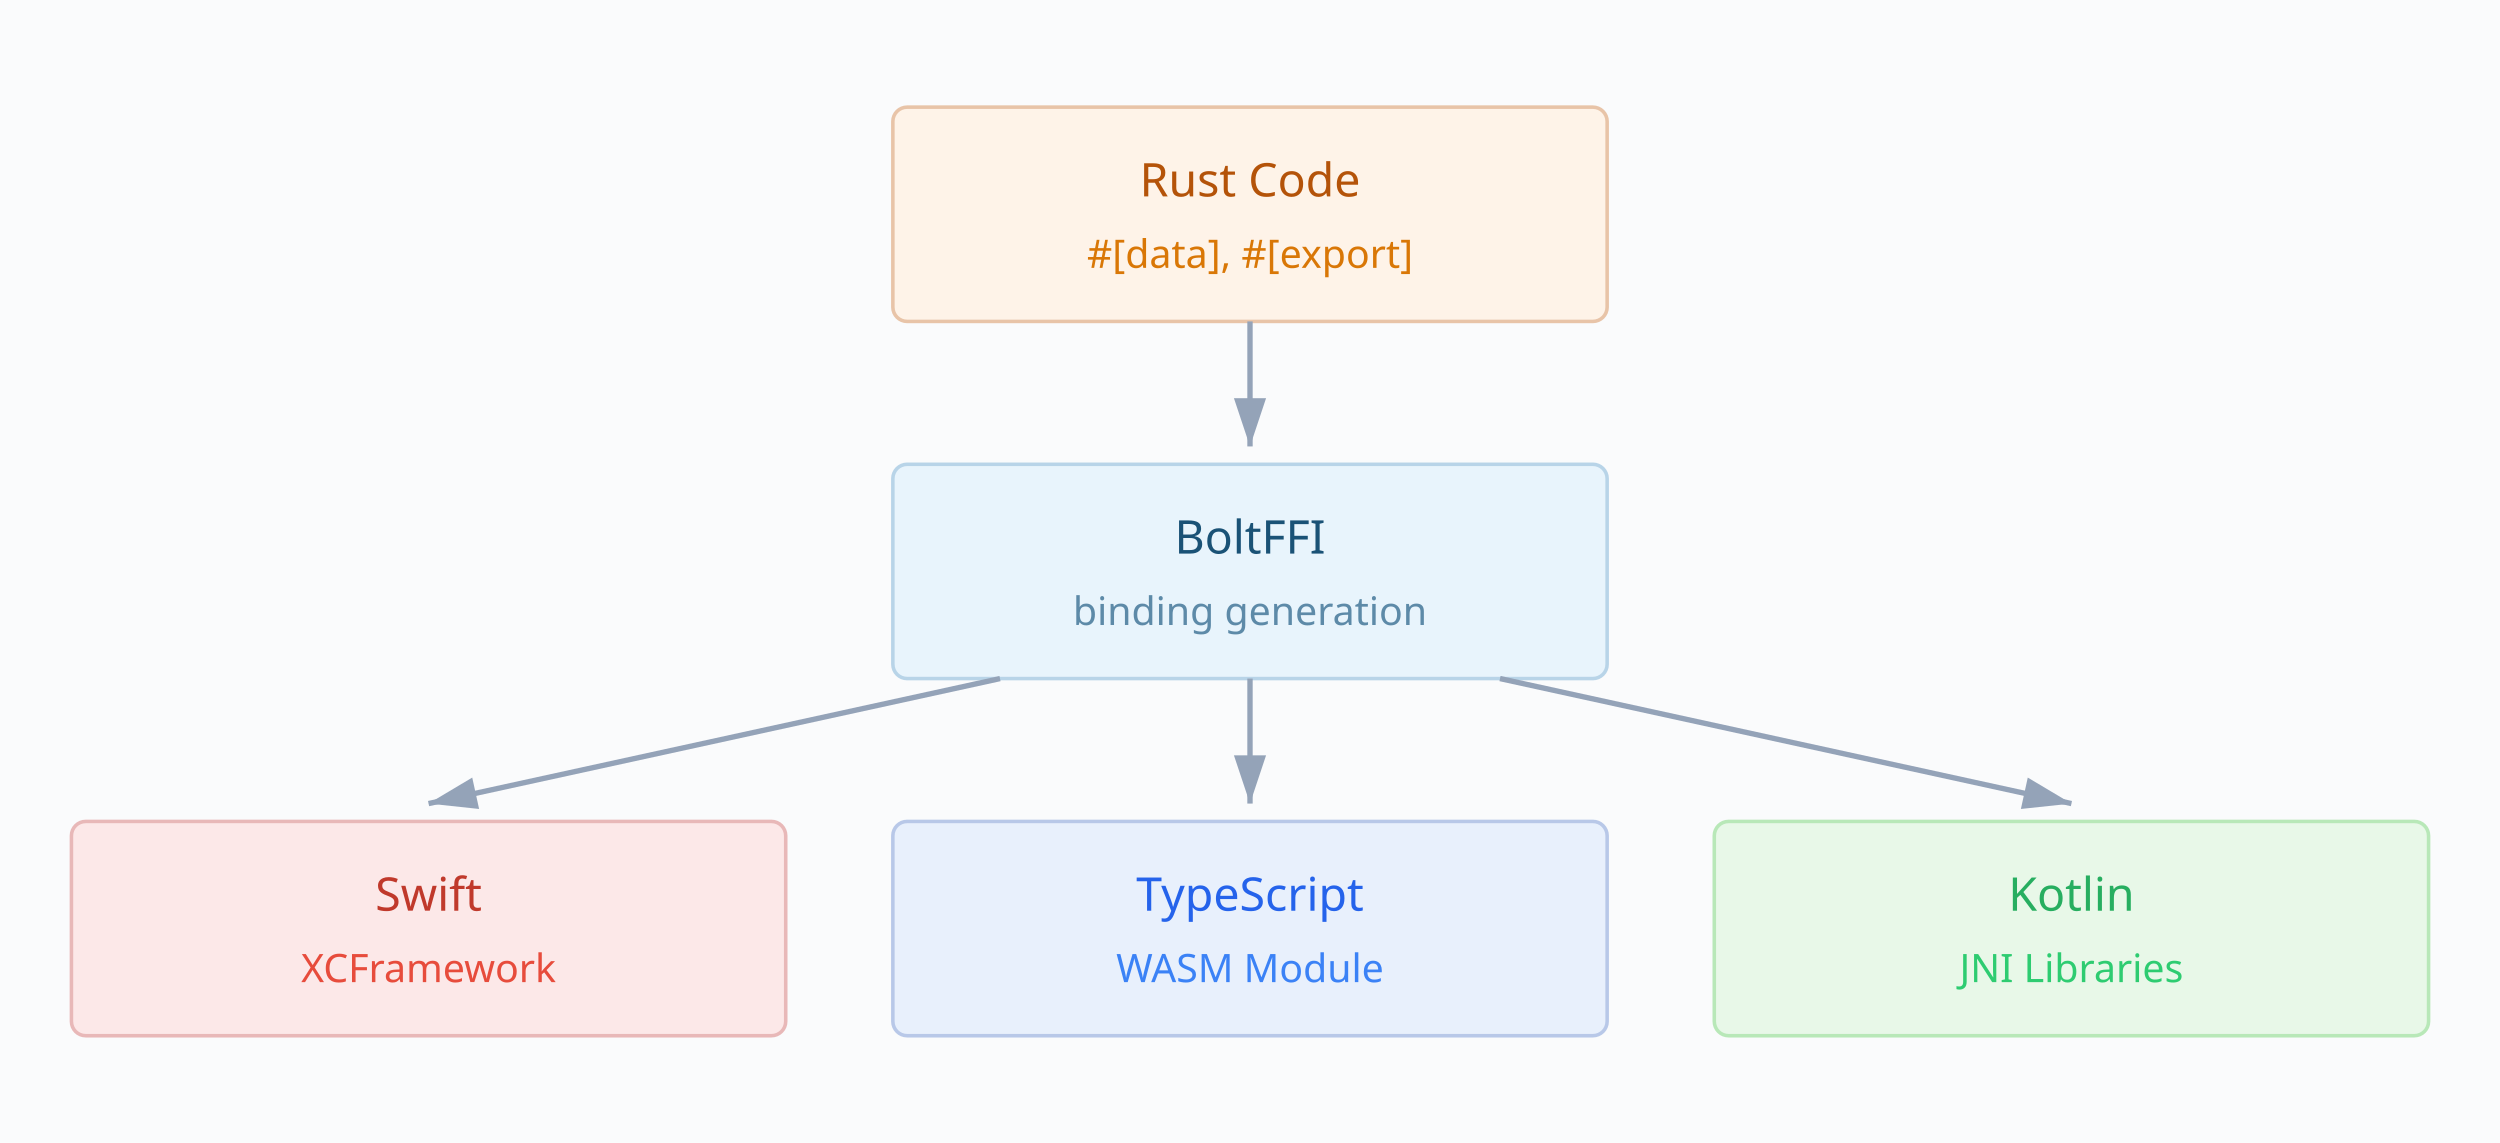
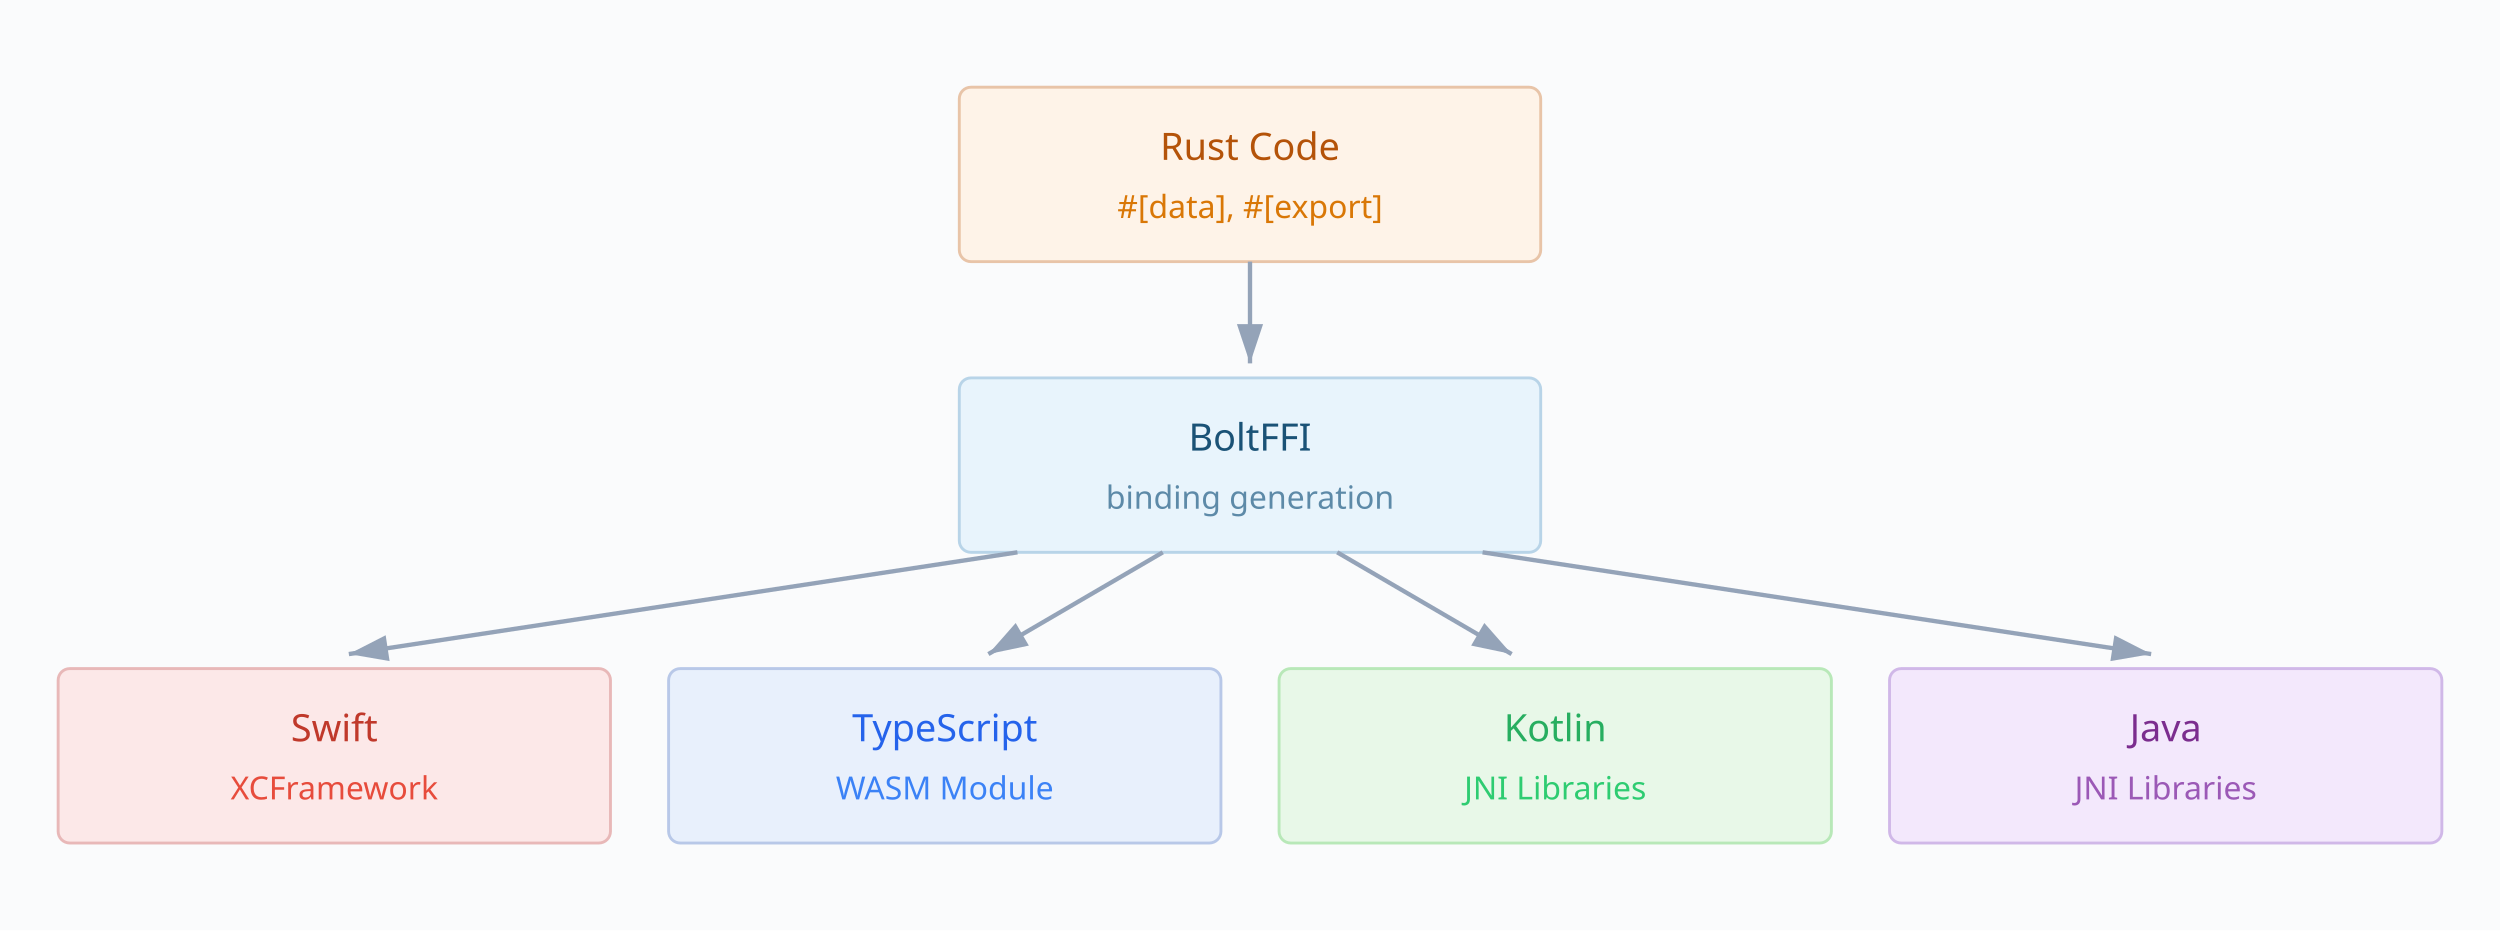
- <svg xmlns="http://www.w3.org/2000/svg" viewBox="0 0 700 320">
-   <rect width="700" height="320" fill="#fafbfc" />
-   <rect x="250" y="30" width="200" height="60" rx="4" fill="#fef3e8" stroke="#e8c4a8" stroke-width="1" />
-   <text x="350" y="55" text-anchor="middle" fill="#b45309" font-family="system-ui, sans-serif" font-size="13" font-weight="500">Rust Code</text>
-   <text x="350" y="75" text-anchor="middle" fill="#d97706" font-family="system-ui, sans-serif" font-size="11">#[data], #[export]</text>
-   <path d="M350 90 L350 125" stroke="#94a3b8" stroke-width="1.5" fill="none" marker-end="url(#arrow)" />
-   <rect x="250" y="130" width="200" height="60" rx="4" fill="#e8f4fc" stroke="#b8d4e8" stroke-width="1" />
-   <text x="350" y="155" text-anchor="middle" fill="#1a5276" font-family="system-ui, sans-serif" font-size="13" font-weight="500">BoltFFI</text>
-   <text x="350" y="175" text-anchor="middle" fill="#5d8aa8" font-family="system-ui, sans-serif" font-size="11">binding generation</text>
-   <path d="M280 190 L120 225" stroke="#94a3b8" stroke-width="1.5" fill="none" marker-end="url(#arrow)" />
-   <path d="M350 190 L350 225" stroke="#94a3b8" stroke-width="1.5" fill="none" marker-end="url(#arrow)" />
-   <path d="M420 190 L580 225" stroke="#94a3b8" stroke-width="1.5" fill="none" marker-end="url(#arrow)" />
-   <rect x="20" y="230" width="200" height="60" rx="4" fill="#fce8e8" stroke="#e8b8b8" stroke-width="1" />
-   <text x="120" y="255" text-anchor="middle" fill="#c0392b" font-family="system-ui, sans-serif" font-size="13" font-weight="500">Swift</text>
-   <text x="120" y="275" text-anchor="middle" fill="#e74c3c" font-family="system-ui, sans-serif" font-size="11">XCFramework</text>
-   <rect x="250" y="230" width="200" height="60" rx="4" fill="#e8f0fc" stroke="#b8c8e8" stroke-width="1" />
-   <text x="350" y="255" text-anchor="middle" fill="#2563eb" font-family="system-ui, sans-serif" font-size="13" font-weight="500">TypeScript</text>
-   <text x="350" y="275" text-anchor="middle" fill="#3b82f6" font-family="system-ui, sans-serif" font-size="11">WASM Module</text>
-   <rect x="480" y="230" width="200" height="60" rx="4" fill="#e8f8e8" stroke="#b8e8b8" stroke-width="1" />
-   <text x="580" y="255" text-anchor="middle" fill="#27ae60" font-family="system-ui, sans-serif" font-size="13" font-weight="500">Kotlin</text>
-   <text x="580" y="275" text-anchor="middle" fill="#2ecc71" font-family="system-ui, sans-serif" font-size="11">JNI Libraries</text>
+ <svg xmlns="http://www.w3.org/2000/svg" viewBox="0 0 860 320">
+   <rect width="860" height="320" fill="#fafbfc" />
+   <rect x="330" y="30" width="200" height="60" rx="4" fill="#fef3e8" stroke="#e8c4a8" stroke-width="1" />
+   <text x="430" y="55" text-anchor="middle" fill="#b45309" font-family="system-ui, sans-serif" font-size="13" font-weight="500">Rust Code</text>
+   <text x="430" y="75" text-anchor="middle" fill="#d97706" font-family="system-ui, sans-serif" font-size="11">#[data], #[export]</text>
+   <path d="M430 90 L430 125" stroke="#94a3b8" stroke-width="1.5" fill="none" marker-end="url(#arrow)" />
+   <rect x="330" y="130" width="200" height="60" rx="4" fill="#e8f4fc" stroke="#b8d4e8" stroke-width="1" />
+   <text x="430" y="155" text-anchor="middle" fill="#1a5276" font-family="system-ui, sans-serif" font-size="13" font-weight="500">BoltFFI</text>
+   <text x="430" y="175" text-anchor="middle" fill="#5d8aa8" font-family="system-ui, sans-serif" font-size="11">binding generation</text>
+   <path d="M350 190 L120 225" stroke="#94a3b8" stroke-width="1.5" fill="none" marker-end="url(#arrow)" />
+   <path d="M400 190 L340 225" stroke="#94a3b8" stroke-width="1.5" fill="none" marker-end="url(#arrow)" />
+   <path d="M460 190 L520 225" stroke="#94a3b8" stroke-width="1.5" fill="none" marker-end="url(#arrow)" />
+   <path d="M510 190 L740 225" stroke="#94a3b8" stroke-width="1.5" fill="none" marker-end="url(#arrow)" />
+   <rect x="20" y="230" width="190" height="60" rx="4" fill="#fce8e8" stroke="#e8b8b8" stroke-width="1" />
+   <text x="115" y="255" text-anchor="middle" fill="#c0392b" font-family="system-ui, sans-serif" font-size="13" font-weight="500">Swift</text>
+   <text x="115" y="275" text-anchor="middle" fill="#e74c3c" font-family="system-ui, sans-serif" font-size="11">XCFramework</text>
+   <rect x="230" y="230" width="190" height="60" rx="4" fill="#e8f0fc" stroke="#b8c8e8" stroke-width="1" />
+   <text x="325" y="255" text-anchor="middle" fill="#2563eb" font-family="system-ui, sans-serif" font-size="13" font-weight="500">TypeScript</text>
+   <text x="325" y="275" text-anchor="middle" fill="#3b82f6" font-family="system-ui, sans-serif" font-size="11">WASM Module</text>
+   <rect x="440" y="230" width="190" height="60" rx="4" fill="#e8f8e8" stroke="#b8e8b8" stroke-width="1" />
+   <text x="535" y="255" text-anchor="middle" fill="#27ae60" font-family="system-ui, sans-serif" font-size="13" font-weight="500">Kotlin</text>
+   <text x="535" y="275" text-anchor="middle" fill="#2ecc71" font-family="system-ui, sans-serif" font-size="11">JNI Libraries</text>
+   <rect x="650" y="230" width="190" height="60" rx="4" fill="#f3e8fc" stroke="#d0b8e8" stroke-width="1" />
+   <text x="745" y="255" text-anchor="middle" fill="#7b2d8e" font-family="system-ui, sans-serif" font-size="13" font-weight="500">Java</text>
+   <text x="745" y="275" text-anchor="middle" fill="#9b59b6" font-family="system-ui, sans-serif" font-size="11">JNI Libraries</text>
  <defs>
    <marker id="arrow" markerWidth="10" markerHeight="10" refX="9" refY="3" orient="auto" markerUnits="strokeWidth">
      <path d="M0,0 L0,6 L9,3 z" fill="#94a3b8" />
    </marker>
  </defs>
</svg>
